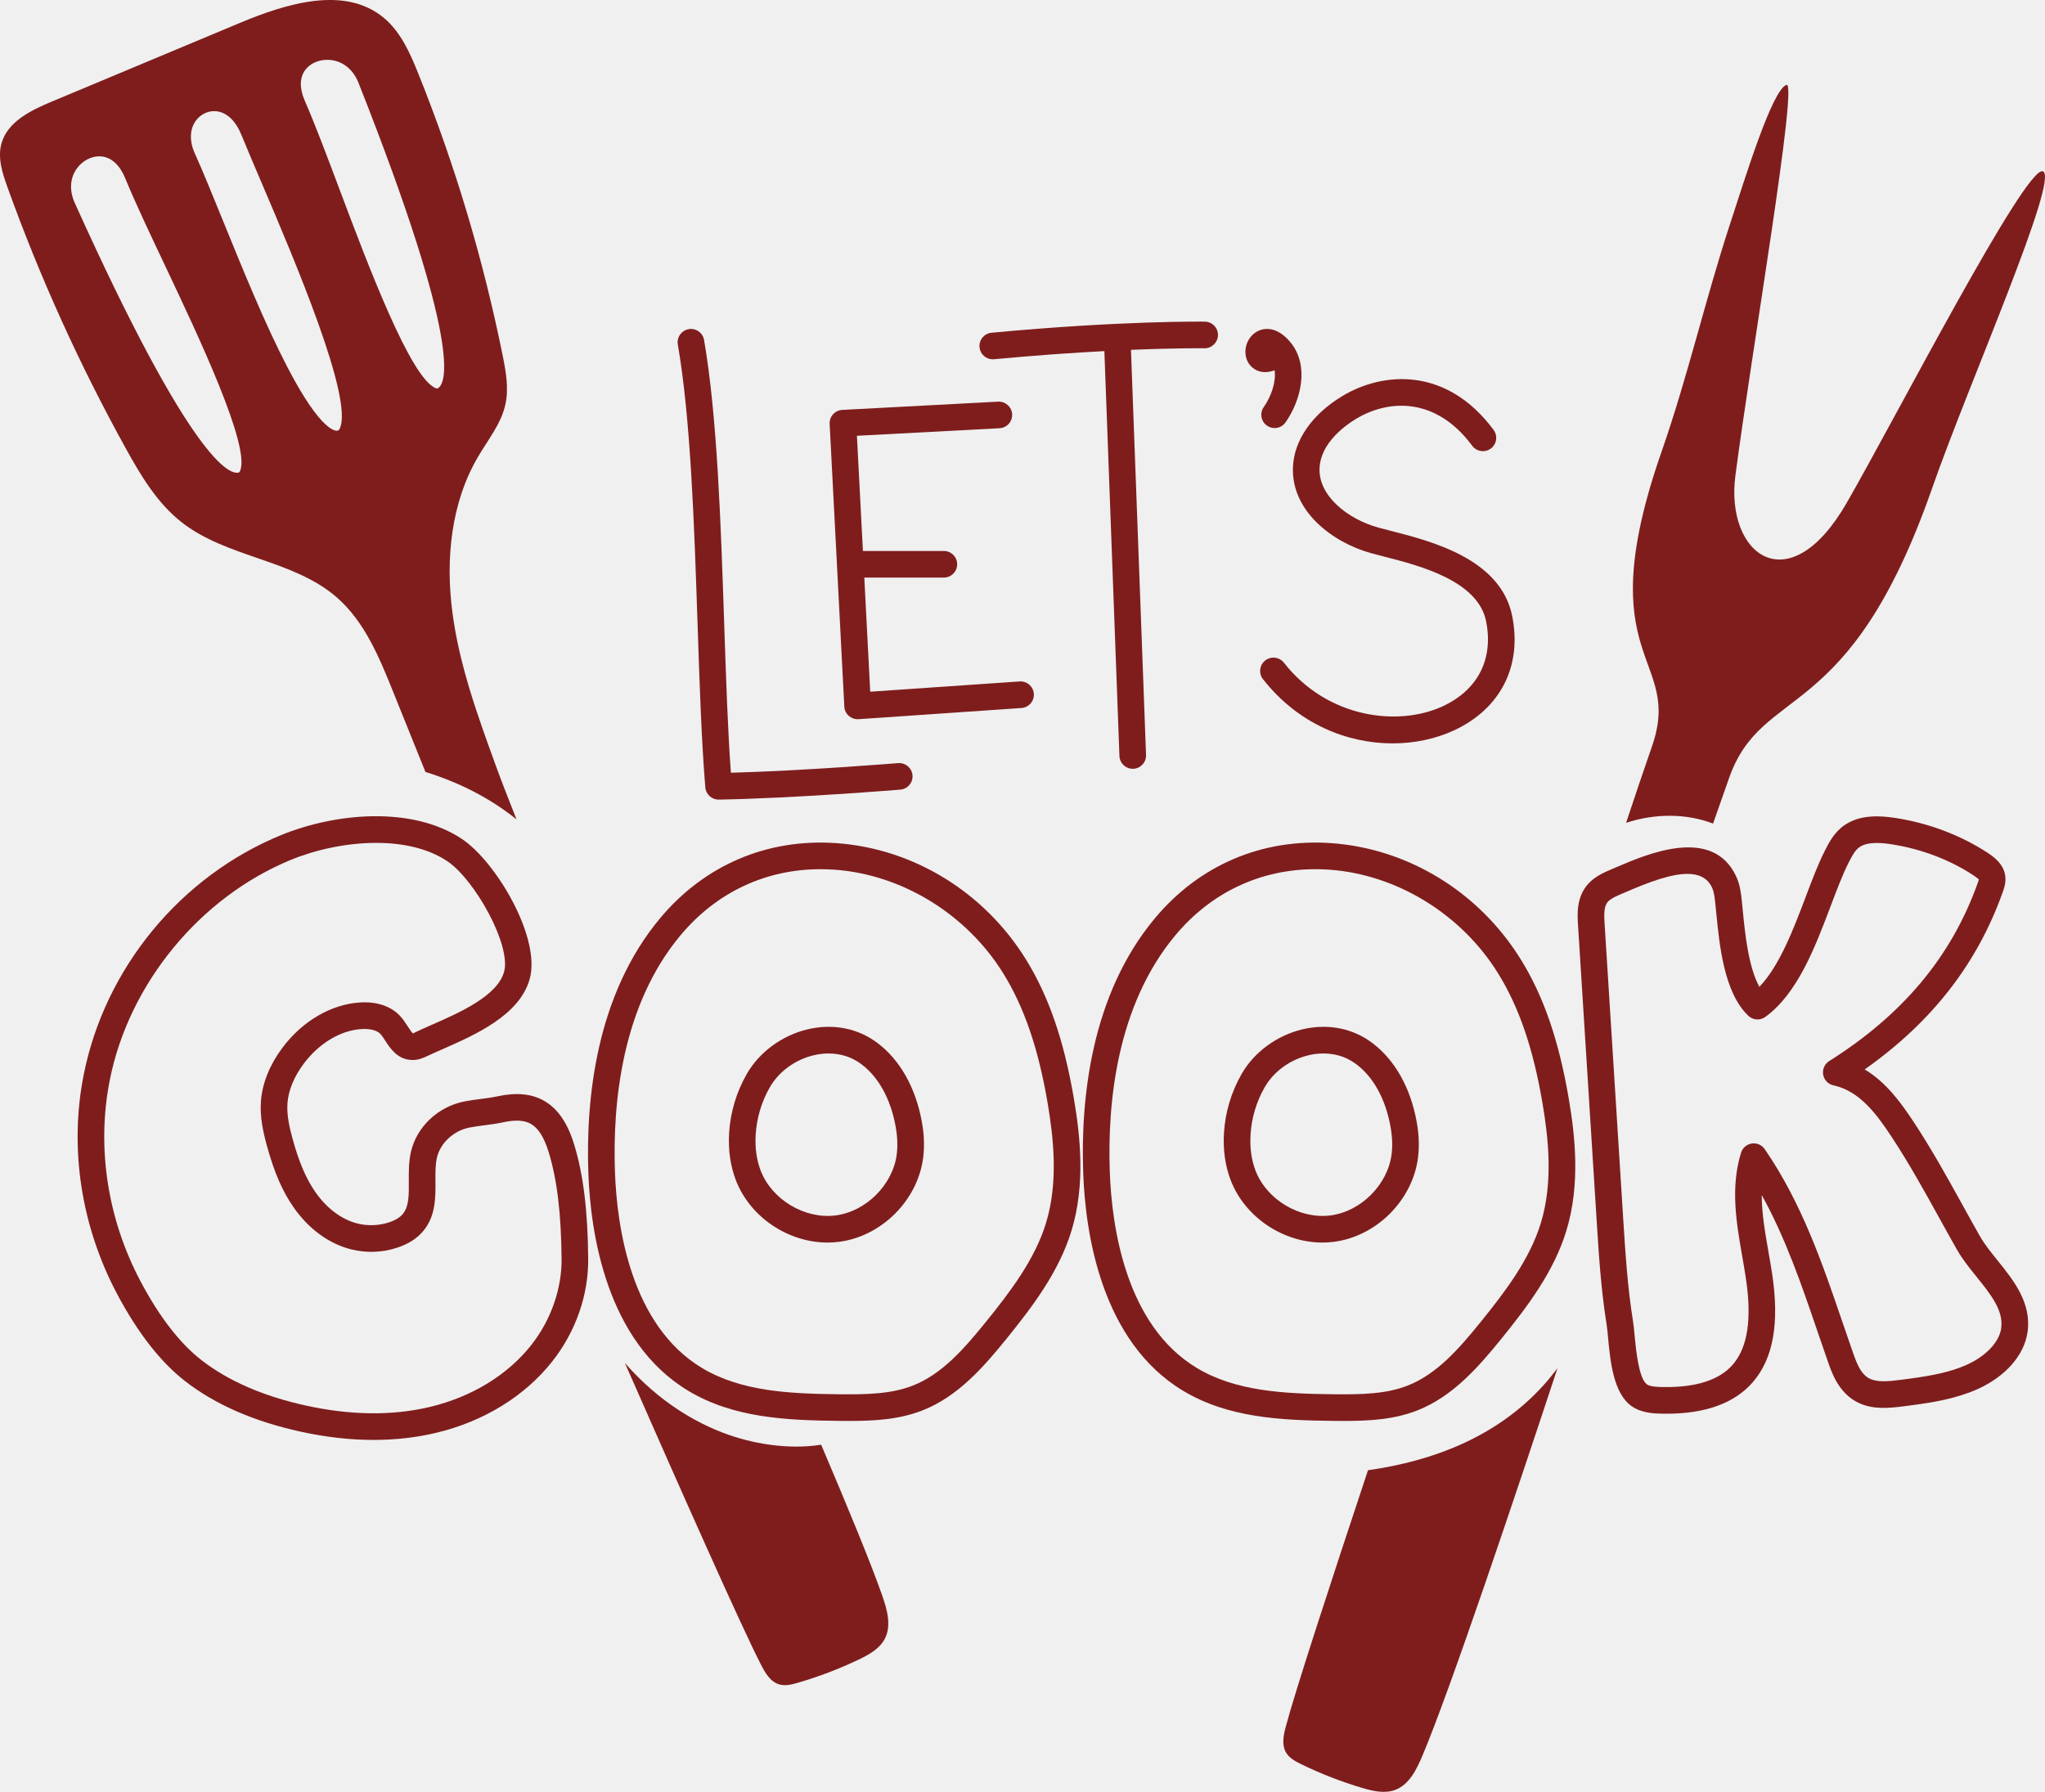
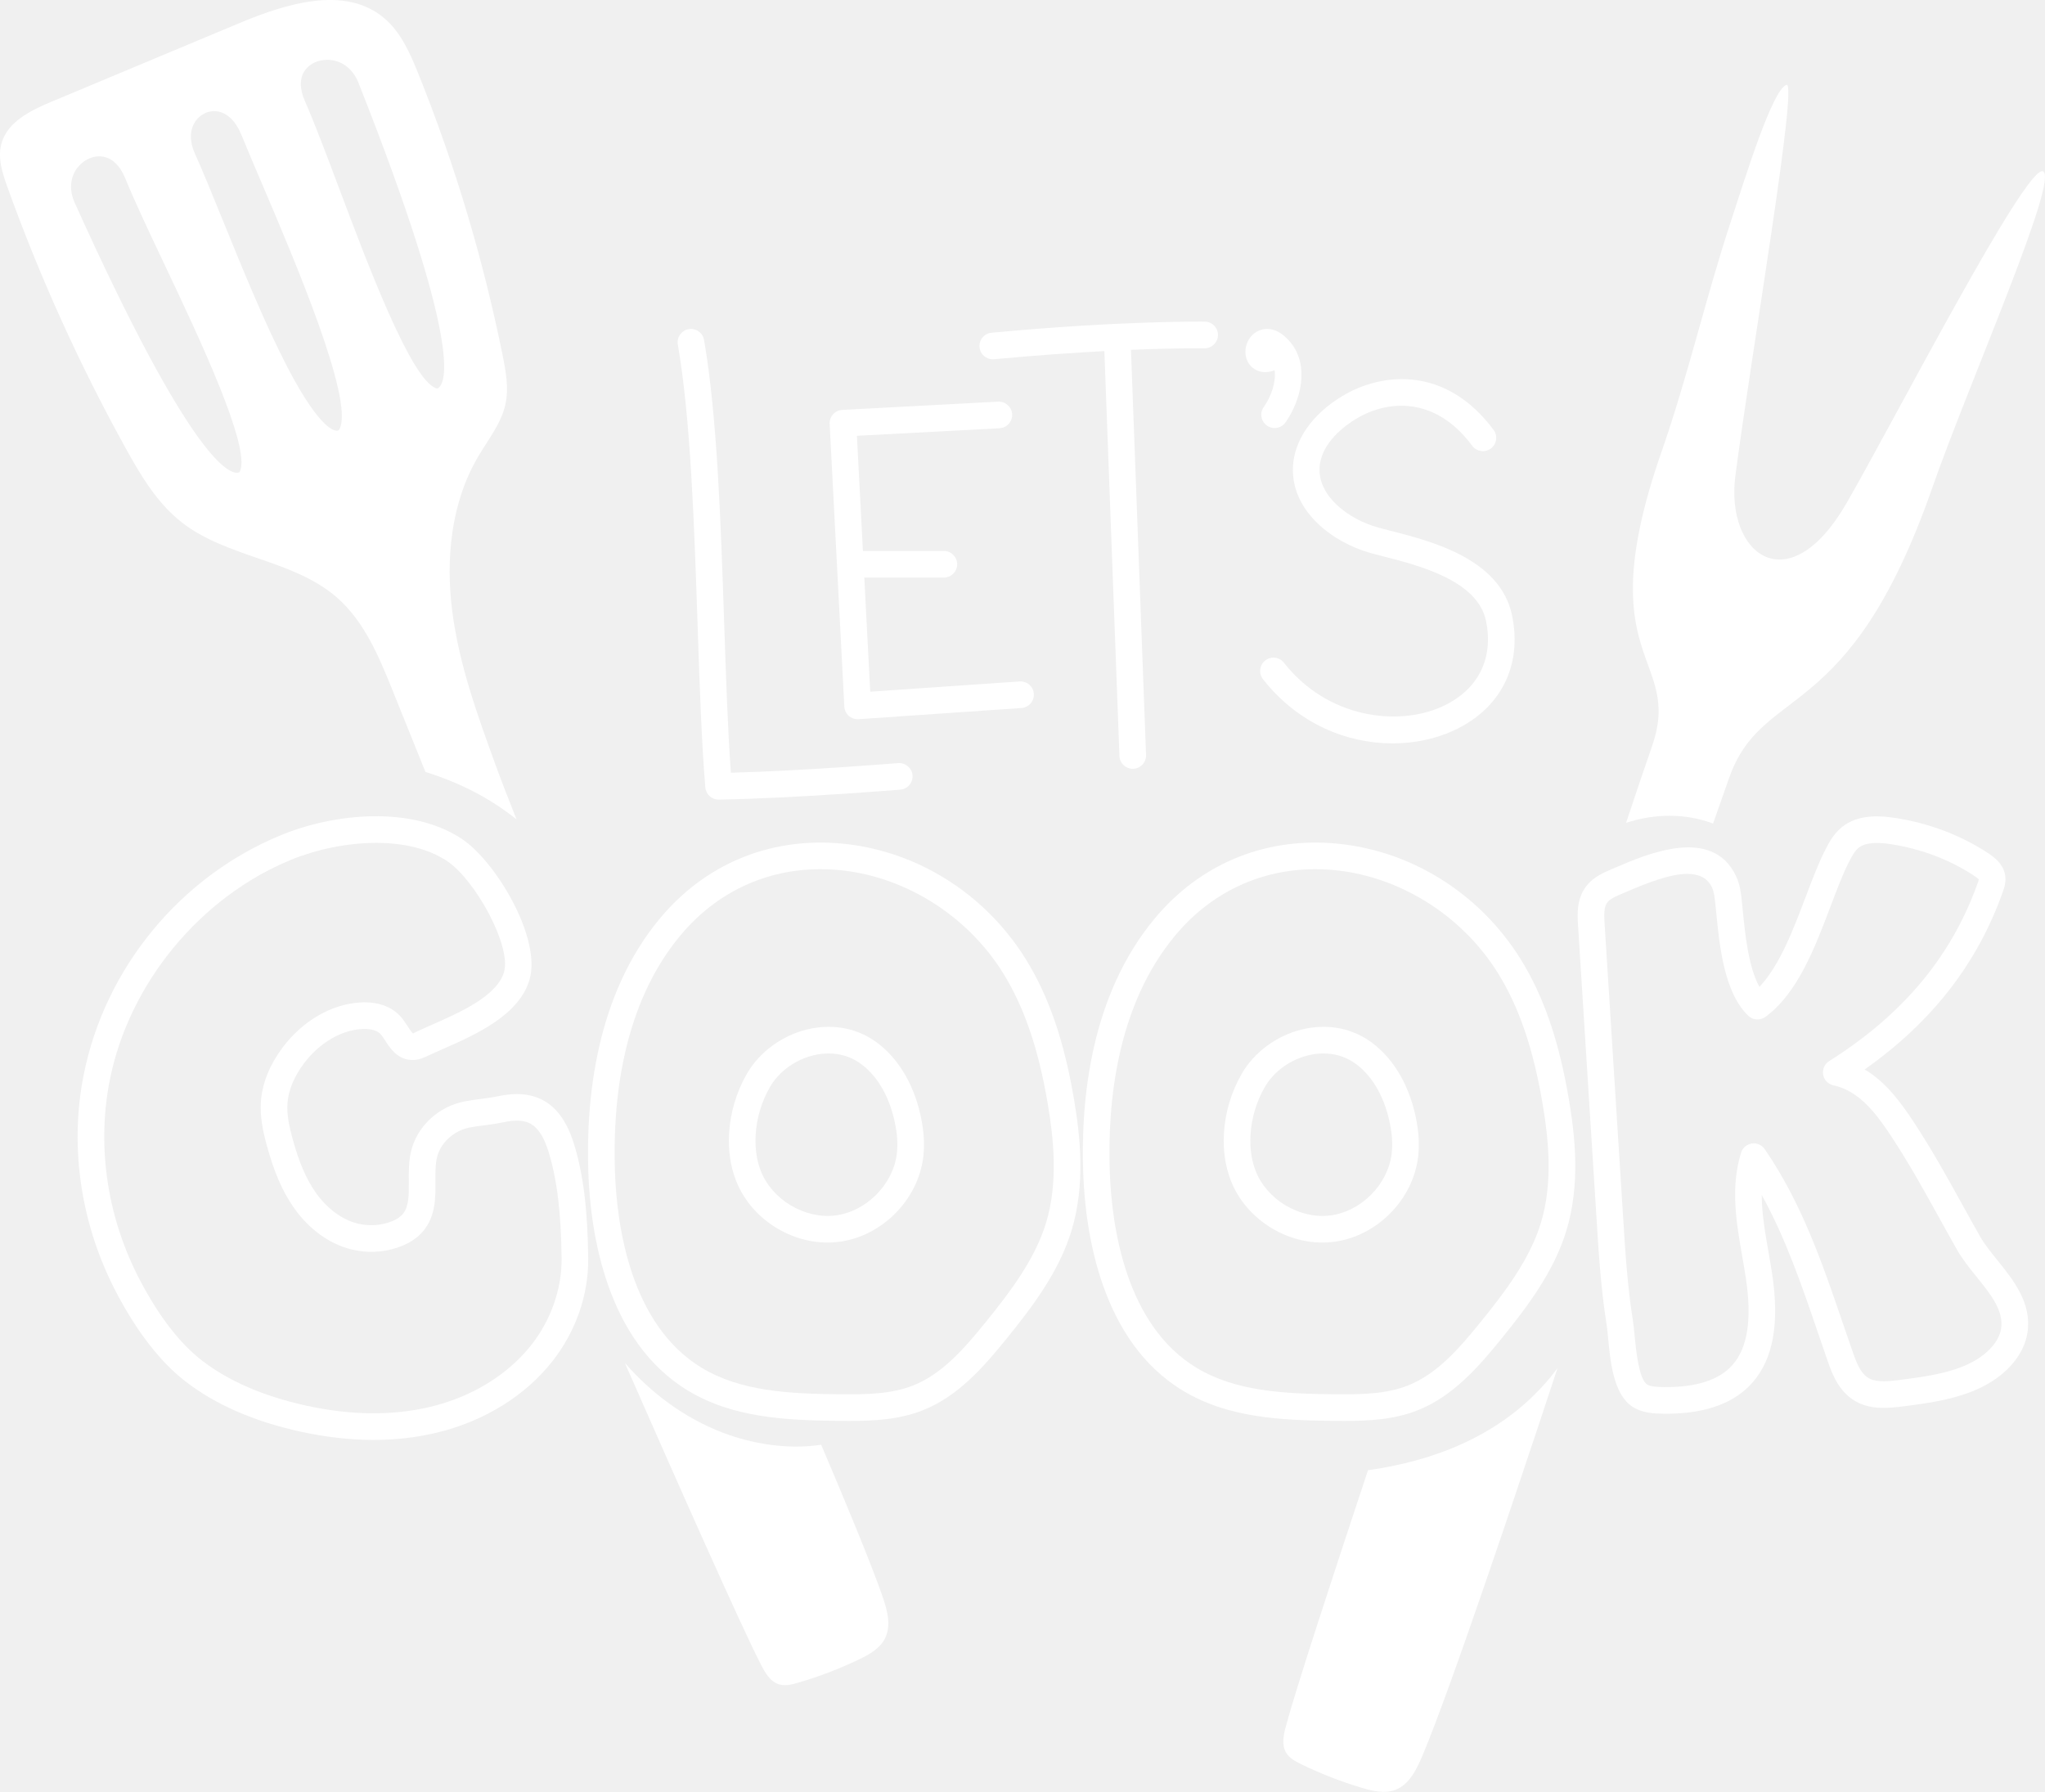
<svg xmlns="http://www.w3.org/2000/svg" id="Capa_1" viewBox="0 0 1841.16 1613.46">
  <defs>
    <style>
            .cls-1 {
-                 fill:#7f1d1d;
+                 fill:#ffffff;
            }
        </style>
  </defs>
  <g id="logo">
    <path class="cls-1" d="m353.52,621.86c9.84,24.41,19.68,48.82,29.52,73.23,29.75,9.29,57.31,22.94,81.98,42.7-7.78-19.6-14.18-36.14-18.58-48.25-16.45-45.21-33.02-90.87-39.2-138.59-6.18-47.71-1.18-98.32,23.23-139.78,9.04-15.37,20.81-29.76,24.59-47.18,3.12-14.39.43-29.33-2.47-43.77-17.5-86.72-42.96-171.83-75.97-253.91-7.44-18.51-15.81-37.61-31.17-50.34-35.16-29.16-87.73-12.81-129.87,4.82-56.39,23.6-112.79,47.19-169.19,70.78-18.76,7.85-39.75,18.12-45.11,37.74-3.55,12.97.9,26.65,5.45,39.3,29.16,81,64.79,159.67,106.44,235.02,13.53,24.48,28.21,49.22,50.2,66.51,40.94,32.2,100.52,33.55,139.81,67.74,24.86,21.64,38.01,53.4,50.34,83.96Zm-21.81-550.94c30.01,75.8,103.91,265.8,67.4,287-36.52,21.2-98.12-182.5-133.46-263.09-22.54-51.43,47.43-70.97,66.06-23.91Zm-114.22,363.84c-40.65,11.43-125.54-173.9-159.05-248.23-20.8-46.14,42-81.73,63.21-29.74,33.24,81.49,136.49,266.53,95.84,277.97Zm-50.94-292.78c-20.8-46.14,38.51-76.21,59.72-24.22,33.24,81.48,121.05,267.83,80.4,279.27-40.65,11.44-106.61-180.73-140.12-255.05Z" />
    <path class="cls-1" d="m303.1,407.19c2.06,0,4.13-.29,6.18-.86,6.21-1.74,11.05-5.93,14.01-12.11,15.25-31.83-22.46-125.73-69.51-236.05-7.03-16.5-13.45-31.52-18.56-44.06-7.75-18.99-21.47-31.04-37.64-33.07-14.03-1.7-28.09,4.42-36.71,16.1-9.9,13.42-11.04,31.21-3.1,48.8,7.03,15.61,15.76,37.07,25,59.79,47.7,117.29,84.81,201.45,120.34,201.45Zm-102.46-208.72c-9.31-22.9-18.11-44.53-25.29-60.45-4.97-11.04-4.6-21.76,1.04-29.4,3.99-5.4,10.12-8.55,16.44-8.55.78,0,1.56.05,2.34.15,9.18,1.14,17.05,8.68,22.16,21.19,5.15,12.62,11.6,27.74,18.68,44.34,28.86,67.66,82.58,193.59,69.86,220.14-.75,1.55-1.36,1.73-1.82,1.86-1.39.39-14.43,2.13-45.12-56.8-20.13-38.64-40.4-88.49-58.29-132.48Z" />
    <path class="cls-1" d="m130.59,153.16c-10.05-24.64-27.08-30.26-36.33-31.41-15.22-1.93-30.71,5.1-40.44,18.28-10.63,14.4-12.15,32.8-4.18,50.47,79.75,176.9,129.63,254.39,164.34,254.39,2.1,0,4.14-.28,6.12-.84h0c6.13-1.72,10.82-5.81,13.54-11.8,12.61-27.7-20.21-101.23-67.95-202.08-13.77-29.1-26.78-56.58-35.12-77.02Zm85.49,271.1c-.46,1-.77,1.09-1.2,1.21-7.95,2.18-42.04-8.7-147.63-242.9-5.02-11.12-4.25-22.45,2.11-31.07,4.95-6.71,12.6-10.75,20.03-10.75.83,0,1.66.06,2.48.16,8.74,1.09,16.15,8.03,20.84,19.54,8.54,20.93,21.65,48.64,35.54,77.99,30.94,65.36,77.7,164.13,67.82,185.82Z" />
    <path class="cls-1" d="m386.07,367.78c2.52.9,5.04,1.35,7.51,1.35,3.61,0,7.11-.95,10.37-2.85h0c31.38-18.23,12.46-107.62-63.27-298.91-7.19-18.15-21.63-29.96-39.63-32.39-16.38-2.21-32.32,4-41.55,16.25-5.55,7.36-13.29,23.32-2.7,47.48,8.79,20.06,19.42,48.32,30.66,78.24,39.57,105.26,69.8,180.57,98.6,190.84Zm-111.58-276.82c-4.99-11.39-4.84-21.11.43-28.11,4.28-5.67,11.74-9,19.7-9,1.27,0,2.56.08,3.84.26,10.88,1.48,19.72,8.9,24.26,20.38,94.57,238.88,78.65,270.96,71.53,275.1-.38.21-.66.38-1.7,0-22.59-8.06-61.36-111.2-87.01-179.44-11.34-30.17-22.05-58.67-31.05-79.19Z" />
    <path class="cls-1" d="m739.3,1300.89c-29.71,4.69-62.66-.86-88.66-10.88-34.78-13.4-64.17-35.46-88.03-62.7,48.61,110.67,105.19,238.09,122.31,271.2,3.8,7.53,8.46,15.77,16.55,18.17,5.46,1.62,11.32.17,16.79-1.42,18.91-5.49,37.36-12.54,55.12-21.05,9.12-4.37,18.6-9.64,23.25-18.62,6.21-11.97,1.99-26.46-2.45-39.19-9.61-27.56-30.49-78.3-54.87-135.51Z" />
    <path class="cls-1" d="m1839.22,154.23c-15.6-5.45-133.66,224.11-176.66,298.69-52.31,90.74-109.37,46.09-100.16-24.52,14.44-110.73,56.72-356.02,45.97-352.01-12.93,4.83-36.66,82.26-50.66,124.91-22.29,67.94-38.19,137.89-61.76,205.39-66.55,190.6,20,183.38-8.71,265.6-7.54,21.6-15.32,44.7-23.22,68.61,26-8.51,53.96-8.6,78.29.68,4.78-13.52,9.54-27.05,14.27-40.59,30.1-86.21,107.54-45.39,182.98-261.43,33.03-94.58,115.24-279.89,99.64-285.34Z" />
    <path class="cls-1" d="m1388.77,1248.31c-41.42,45.24-98,67.21-157.14,75.55-33.05,99.52-65.64,199.31-73.72,229.84-2.25,8.14-4.32,17.36.06,24.57,2.96,4.87,8.28,7.72,13.39,10.22,17.7,8.63,36.11,15.8,54.98,21.42,9.7,2.88,20.26,5.33,29.74,1.81,12.63-4.7,19.24-18.27,24.5-30.68,25.02-59.07,84.85-237.54,121.64-348.99-4.23,5.57-8.65,11.03-13.44,16.26Z" />
    <path class="cls-1" d="m489.92,991.25c-11.22-6.42-25-7.75-42.07-4.07-5.12,1.1-10.07,1.73-15.02,2.37-4.95.64-9.9,1.28-14.96,2.29-23.57,4.68-42.82,22.92-47.9,45.38-2.03,8.96-1.96,17.93-1.9,26.61.09,12.11.18,22.58-5.43,29.3-2.64,3.18-6.87,5.73-12.57,7.59-8.99,2.93-18.99,3.28-28.15,1-14.2-3.54-27.65-13.55-37.88-28.19-8.49-12.16-14.86-27.04-20.66-48.24-2.85-10.44-5.38-21.56-4.55-32.17.9-11.51,5.97-23.74,14.66-35.36,13.9-18.59,33.57-30.25,52.59-31.18,7.46-.38,13.39,1.25,16.4,4.42,1.38,1.45,2.85,3.72,4.4,6.12,4.35,6.72,10.91,16.88,23.73,17.33,6.25.28,11.2-2.17,14.53-3.75,4.01-1.89,8.54-3.89,13.37-6.01,29.11-12.79,68.97-30.31,78.3-62.8,10.69-37.28-30.3-106.14-61.07-126.55-45.15-29.95-114.33-23.24-162.83-3.32-90.54,37.17-158.59,119.91-177.6,215.93-13.03,65.87-2.36,135.85,30.05,197.06,18.52,34.97,39.17,61.44,61.36,78.68,26.99,20.98,61.98,36.28,103.99,45.45,22.68,4.95,44.63,7.43,65.7,7.43,19.49,0,38.24-2.12,56.1-6.36,42.99-10.21,80.24-33.14,104.89-64.56,21.04-26.82,32.47-59.58,32.17-92.25-.38-43.25-4.4-75.94-12.64-102.86-5.94-19.42-14.78-32.28-27.01-39.28Zm-11.38,219.59c-21.32,27.17-53.84,47.07-91.57,56.04-33.63,7.99-71.04,7.6-111.14-1.16-38.49-8.41-70.25-22.19-94.4-40.96-19.49-15.15-37.96-39.03-54.89-70.98-29.84-56.35-39.68-120.7-27.71-181.18,17.19-86.89,81.25-164.77,163.19-198.41,22.03-9.05,49.84-15.23,76.71-15.23,23.47,0,46.23,4.72,63.77,16.36,24.92,16.53,58.14,76.04,51.28,99.96-6.23,21.67-40.14,36.58-64.9,47.46-5.06,2.22-9.8,4.31-14,6.3-.94.45-2.88,1.37-2.91,1.59-1.15-.66-3.52-4.33-4.94-6.52-1.99-3.08-4.24-6.56-7.16-9.64-7.94-8.36-20.45-12.63-34.95-11.85-26.08,1.29-52.48,16.53-70.61,40.77-11.41,15.25-18.1,31.8-19.36,47.85-1.12,14.26,1.9,27.82,5.33,40.36,6.55,23.97,13.99,41.12,24.12,55.64,13.54,19.39,31.92,32.79,51.73,37.73,13.69,3.44,28,2.92,41.4-1.48,10.05-3.29,17.97-8.35,23.53-15.03,11.24-13.47,11.1-30.14,10.99-44.84-.06-7.65-.12-14.87,1.3-21.13,2.99-13.17,14.99-24.34,29.19-27.17,4.52-.9,8.94-1.45,13.35-2.03,5.61-.72,11.23-1.46,17.02-2.71,11.19-2.41,19.17-1.95,25.1,1.45,6.69,3.83,11.92,12.17,16,25.49,7.55,24.66,11.23,55.19,11.6,96.07.24,26.86-9.62,55.02-27.06,77.24Z" />
    <path class="cls-1" d="m786.33,936.55c-16.94-11.27-37.95-14.72-59.13-9.72-23.03,5.43-43.54,20.47-54.87,40.23-9.26,16.14-14.75,34.47-15.88,53.03-.94,15.39,1.11,29.75,6.09,42.69,12.8,33.28,47.14,56.07,82.53,56.07,3.29,0,6.59-.2,9.88-.6,38.68-4.76,71.46-37.51,76.25-76.17,1.44-11.67.65-24.08-2.44-37.95-6.62-29.77-21.69-53.77-42.42-67.57Zm21.07,102.58c-3.43,27.63-27.75,51.93-55.38,55.33-27.62,3.39-57.12-14.3-67.12-40.29-3.74-9.71-5.26-20.68-4.53-32.61.9-14.89,5.31-29.62,12.74-42.57,8.1-14.11,22.89-24.89,39.59-28.82,4.49-1.06,8.95-1.58,13.3-1.58,9.86,0,19.18,2.69,27.05,7.93,15.57,10.35,27.03,29.11,32.3,52.81,2.47,11.16,3.15,20.91,2.05,29.81Z" />
    <path class="cls-1" d="m923.57,863.73c-37.53-60.54-101.27-99.62-170.48-104.53-62.2-4.36-118.61,19.57-158.71,67.51-57.72,69.03-67.03,162.77-64.68,229.25,1.92,54.32,16.18,152.06,90.04,196.42,40.15,24.11,87.02,26.55,135.53,27.04,3.08.03,6.11.05,9.12.05,23.79,0,45.51-1.33,66.41-9.59,31.55-12.46,54.55-38.66,75.4-64.42,23.46-28.99,47.3-60.4,58.55-97.46,12.65-41.66,7.79-85.21,2.14-118.51-8.91-52.48-22.67-92.44-43.32-125.76Zm18.24,237.31c-10,32.92-32.29,62.19-54.26,89.34-19.62,24.25-39.41,46.87-65.57,57.21-19.49,7.7-41.63,8.1-66.46,7.86-45.09-.46-88.45-2.61-123.44-23.62-64.16-38.54-76.68-127.27-78.43-176.72-2.2-62.29,6.26-149.82,59.11-213.03,32.29-38.61,76.64-59.42,125.97-59.42,4.19,0,8.41.15,12.66.45,60.65,4.3,118.81,40.03,151.8,93.24,18.96,30.6,31.69,67.83,40.06,117.15,5.21,30.69,9.75,70.66-1.44,107.54Z" />
    <path class="cls-1" d="m1231.85,936.55c-16.94-11.26-37.94-14.73-59.14-9.72-23.02,5.43-43.54,20.48-54.86,40.23-9.26,16.14-14.75,34.47-15.88,53.03-.94,15.39,1.11,29.74,6.08,42.69,12.81,33.28,47.16,56.07,82.55,56.07,3.28,0,6.58-.2,9.87-.6,38.68-4.76,71.46-37.51,76.24-76.17,1.44-11.67.65-24.08-2.44-37.95-6.62-29.77-21.68-53.77-42.42-67.57Zm21.06,102.58c-3.42,27.63-27.74,51.93-55.37,55.33-27.67,3.39-57.12-14.3-67.12-40.29-3.73-9.71-5.26-20.68-4.52-32.62.9-14.89,5.31-29.62,12.74-42.57,8.09-14.11,22.89-24.88,39.58-28.82,4.5-1.06,8.96-1.58,13.31-1.58,9.86,0,19.18,2.69,27.05,7.93,15.56,10.35,27.03,29.11,32.29,52.81,2.48,11.16,3.15,20.91,2.05,29.81Z" />
    <path class="cls-1" d="m1369.09,863.73c-37.53-60.54-101.27-99.62-170.48-104.53-62.23-4.36-118.62,19.57-158.71,67.51-57.72,69.03-67.03,162.77-64.67,229.25,1.92,54.32,16.18,152.07,90.04,196.42,40.15,24.11,87.02,26.55,135.54,27.04,3.08.03,6.11.05,9.13.05,23.78,0,45.51-1.33,66.4-9.59,31.54-12.46,54.54-38.66,75.4-64.42,23.46-28.99,47.3-60.4,58.55-97.46,12.66-41.67,7.8-85.22,2.14-118.51-8.9-52.48-22.66-92.43-43.32-125.76Zm18.24,237.31c-10,32.92-32.29,62.19-54.26,89.34-19.63,24.25-39.41,46.87-65.57,57.21-19.5,7.7-41.65,8.1-66.46,7.86-45.09-.46-88.46-2.61-123.44-23.62-64.15-38.53-76.67-127.27-78.43-176.72-2.2-62.29,6.26-149.82,59.11-213.03,32.29-38.61,76.64-59.42,125.97-59.42,4.19,0,8.41.15,12.66.45,60.65,4.3,118.82,40.03,151.8,93.25,18.97,30.6,31.7,67.82,40.06,117.14,5.21,30.69,9.75,70.66-1.44,107.54Z" />
    <path class="cls-1" d="m1798.42,1134.91c-6.06-7.51-11.78-14.61-15.81-21.71-5.31-9.34-10.46-18.67-15.6-27.97-13.49-24.42-27.44-49.67-43.81-74.56-11.54-17.54-25.13-36.27-44.4-47.7,60.56-42.7,101.35-95.17,124.36-159.8,1.22-3.44,3.26-9.22,2.01-15.72-1.81-9.39-9-15.19-15.8-19.63-24.34-15.89-53.1-26.73-83.16-31.33-12.47-1.91-30.67-3.36-44.93,6.09-9.67,6.38-14.55,15.98-18.11,22.99-6.14,12.07-11.67,26.67-17.52,42.14-11.04,29.17-23.35,61.72-41.62,80.88-9.96-17.89-12.98-48.59-14.92-68.2l-.87-8.69c-.73-7.04-1.55-15.04-5.28-22.89-21.29-44.95-79.63-19.98-107.66-7.99l-4.78,2.04c-6.93,2.92-14.83,6.59-20.64,13.01-10.75,11.88-9.76,27.59-9.16,36.97l16.79,266.2c1.93,30.69,3.94,62.42,8.96,93.64.5,3.12.88,7.25,1.32,11.91,1.99,20.97,4.72,49.69,20.92,61.38,9.31,6.72,21.2,6.87,29.07,6.98.92,0,1.83.02,2.74.02,35.08,0,61.16-9.53,77.52-28.33,18.56-21.33,24.23-53.49,17.35-98.29-.95-6.21-2.05-12.45-3.13-18.7-3.11-17.82-6.11-35.03-6.14-51.63,21.52,38.85,35.98,81.18,50.04,122.37,3.26,9.55,6.52,19.1,9.86,28.6,3.47,9.85,9.91,28.17,27.67,36.37,12.71,5.86,26.4,4.72,40.52,2.9l8.4-1.11h.01c17.81-2.42,38.4-5.71,57.35-14.12,25.33-11.25,42.31-30.4,45.42-51.23,3.96-26.5-12.48-46.89-26.98-64.88Zm3.27,61.34c-1.87,12.48-13.92,25.08-31.45,32.87-14.45,6.42-30.77,9.54-50.83,12.27l-8.29,1.09c-10.48,1.36-20.45,2.31-27.38-.89-7.16-3.3-10.96-10.78-15.1-22.56-3.31-9.44-6.55-18.91-9.79-28.4-18.01-52.75-36.63-107.3-70.03-155.89-2.6-3.79-7.15-5.81-11.68-5.06-4.55.69-8.29,3.92-9.64,8.31-9.71,31.42-4.19,63.11,1.15,93.76,1.07,6.1,2.12,12.18,3.05,18.23,5.75,37.41,1.92,63.23-11.74,78.91-11.95,13.72-32.9,20.43-61.85,20.08-4.86-.06-12.2-.17-15.38-2.46-7.39-5.34-9.88-31.59-11.08-44.2-.5-5.26-.95-9.92-1.53-13.46-4.84-30.08-6.8-61.22-8.7-91.34l-16.79-266.2c-.52-8.21-.64-15.33,3.01-19.37,2.54-2.8,7.62-5.09,12.2-7.02l4.9-2.09c19.04-8.15,39.16-15.95,54.44-15.95,10.02,0,17.95,3.36,22.13,12.17,1.96,4.13,2.5,9.45,3.08,15.08l.87,8.58c2.8,28.44,7.03,71.42,28.86,91.99,4.19,3.96,10.61,4.36,15.28.97,29.04-21.15,44.79-62.79,58.67-99.51,5.61-14.83,10.91-28.84,16.46-39.75,3.26-6.42,5.89-11.17,9.97-13.87,5.51-3.65,14.7-4.43,28.07-2.38,26.71,4.09,52.19,13.67,73.69,27.71,4.3,2.81,5.24,4.12,5.33,3.74-.02.7-.73,2.69-1.03,3.52-23.49,65.96-67.23,118.41-133.72,160.32-4.12,2.6-6.26,7.43-5.41,12.22.85,4.8,4.52,8.61,9.27,9.63,23.49,5.06,38.8,25.75,52.46,46.52,15.86,24.12,29.58,48.96,42.86,72.97,5.18,9.39,10.38,18.8,15.73,28.21,4.99,8.8,11.6,17,17.99,24.93,12.52,15.52,24.34,30.19,21.93,46.29Z" />
    <path class="cls-1" d="m635.02,709c.52,6.22,5.71,10.99,11.94,10.99h.2c67.23-1.12,162.48-8.9,163.43-8.97,6.6-.54,11.5-6.33,10.96-12.93-.54-6.6-6.31-11.39-12.93-10.96-.89.08-85.24,6.97-150.59,8.66-2.81-38.62-4.37-85.03-6.01-133.9-3.09-91.94-6.28-187-18.12-255.73-1.13-6.52-7.35-10.91-13.85-9.78-6.52,1.13-10.9,7.33-9.78,13.85,11.57,67.12,14.73,161.34,17.79,252.47,1.81,54.02,3.53,105.04,6.95,146.32Z" />
    <path class="cls-1" d="m1147.54,333.42c1.52,10.43-3.04,23.57-9.77,33.13-3.81,5.42-2.51,12.89,2.91,16.7,2.09,1.48,4.51,2.19,6.88,2.19,3.77,0,7.48-1.78,9.81-5.09,13.95-19.83,21.48-50.61,5.07-71.36l-.04-.05c-12.58-15.85-25.77-14.61-33.25-8.7-8.61,6.81-10.48,19.99-4,28.23,2.22,2.82,9.35,9.76,22.39,4.95Z" />
    <path class="cls-1" d="m1234.47,498.12c3.4.95,7.25,1.93,11.46,3,31.63,8.08,84.57,21.6,92,58.13,6.93,34.07-7.31,62.04-39.06,76.73-39.88,18.43-103.52,10.96-142.92-39.23-4.1-5.21-11.61-6.11-16.83-2.03-5.21,4.09-6.11,11.62-2.03,16.83,31.89,40.62,76.12,57.82,116.71,57.82,19.87,0,38.87-4.12,55.12-11.63,42.07-19.45,61.69-58.06,52.49-103.27-10.42-51.24-72.48-67.1-109.55-76.56-4.03-1.03-7.73-1.97-10.99-2.88-27.19-7.53-54.07-28.39-52.84-53.69,1.1-22.65,23.31-38.42,32.81-44.15,28.94-17.46,71.64-20.28,104.63,24.2,3.94,5.31,11.44,6.42,16.77,2.49,5.32-3.94,6.43-11.45,2.48-16.77-42.61-57.42-100.04-52.31-136.26-30.44-27.03,16.3-43.21,39.45-44.37,63.51-1.93,39.63,35.13,68.18,70.38,77.94Z" />
    <path class="cls-1" d="m764.19,644.6c2.2,1.94,5.03,3.01,7.95,3.01l.82-.02,146.69-10.07c6.61-.46,11.59-6.18,11.14-12.78-.45-6.6-6.12-11.52-12.78-11.14l-134.53,9.24-5.33-102.75h71.62c6.62-.01,11.99-5.38,11.99-11.99,0-6.62-5.37-11.99-11.99-11.98h-72.87s-5.39-103.72-5.39-103.72l128.41-6.8c6.61-.35,11.68-6,11.34-12.6-.36-6.62-6.04-11.65-12.6-11.34l-140.37,7.44c-6.61.35-11.68,5.99-11.34,12.59l13.21,254.56c.17,3.21,1.62,6.22,4.02,8.35Z" />
    <path class="cls-1" d="m893.8,323.54l1.13-.06c38.18-3.59,71.57-5.87,99.36-7.33,2.21,58.04,4.42,118.03,6.62,178.07,2.31,62.94,4.63,125.88,6.94,186.51.25,6.46,5.56,11.52,11.97,11.52h.47c6.61-.25,11.77-5.82,11.52-12.44-2.31-60.62-4.63-123.54-6.94-186.47-2.21-60.13-4.42-120.21-6.63-178.33,41.84-1.73,65.73-1.41,66.16-1.41,6.36.18,12.06-5.17,12.17-11.8.11-6.62-5.17-12.07-11.79-12.17-.75-.03-74.77-1.04-192.09,9.98-6.59.61-11.43,6.47-10.81,13.05.58,6.21,5.8,10.87,11.92,10.87Z" />
  </g>
</svg>
